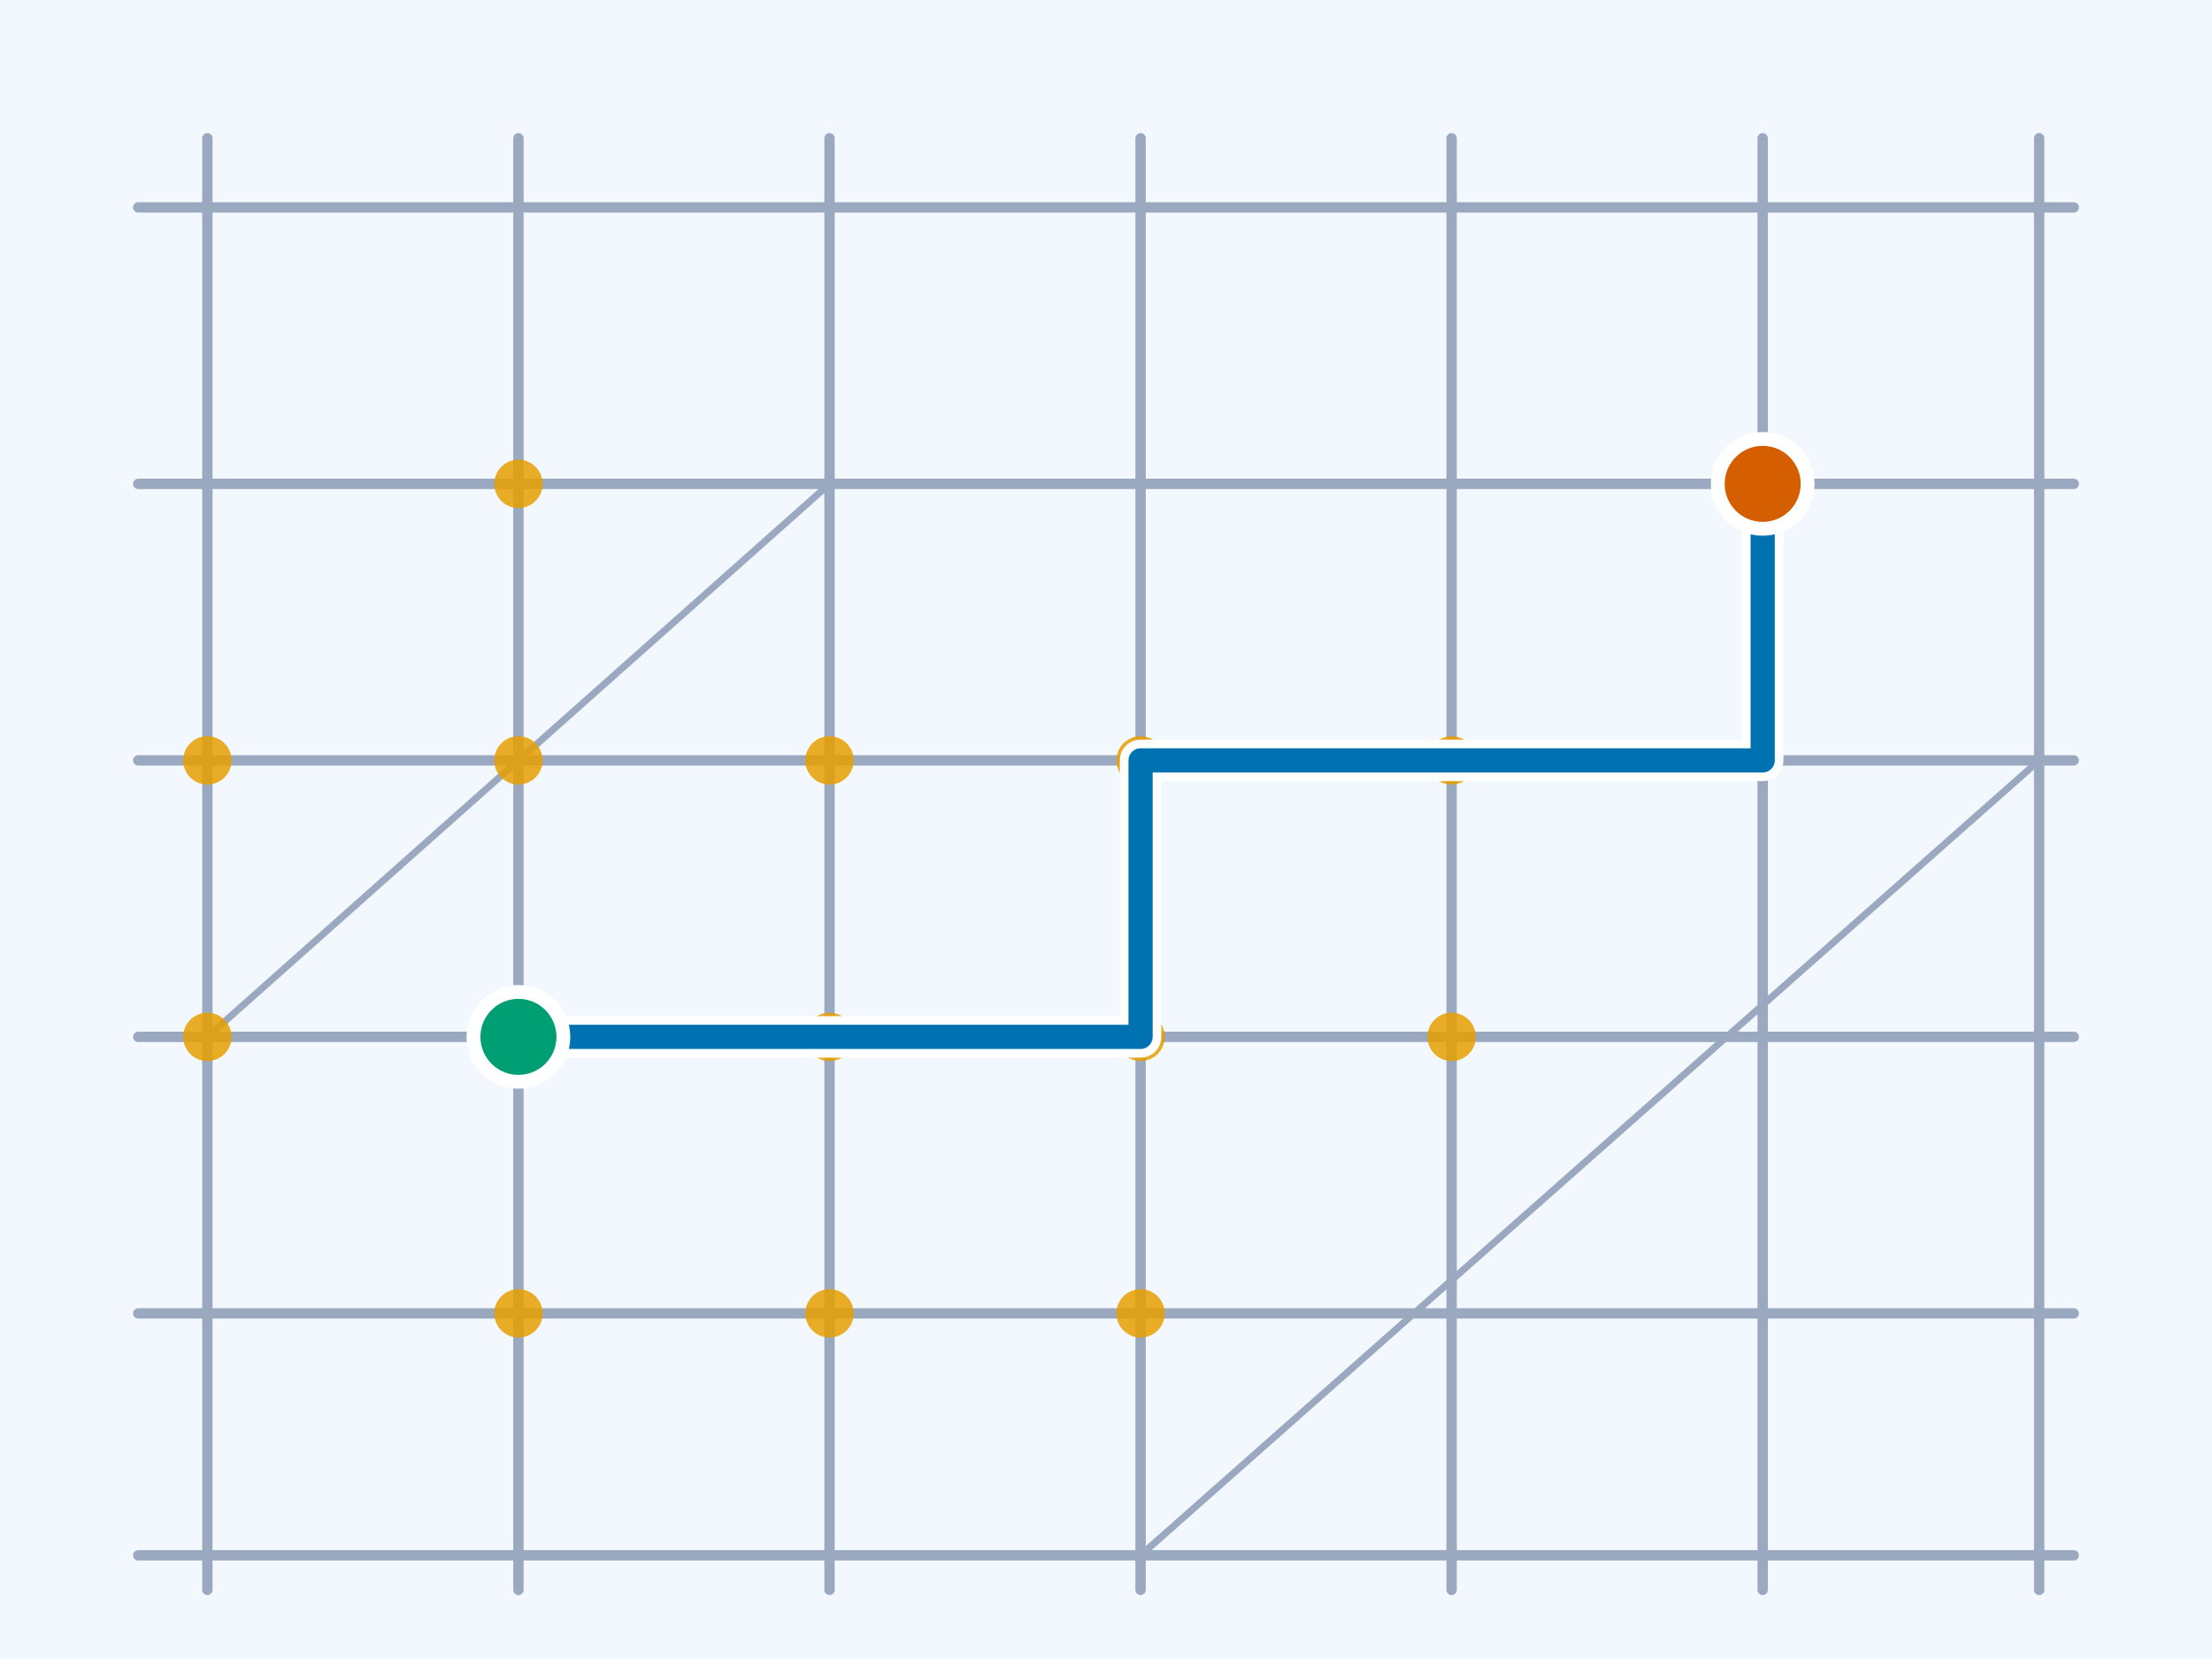
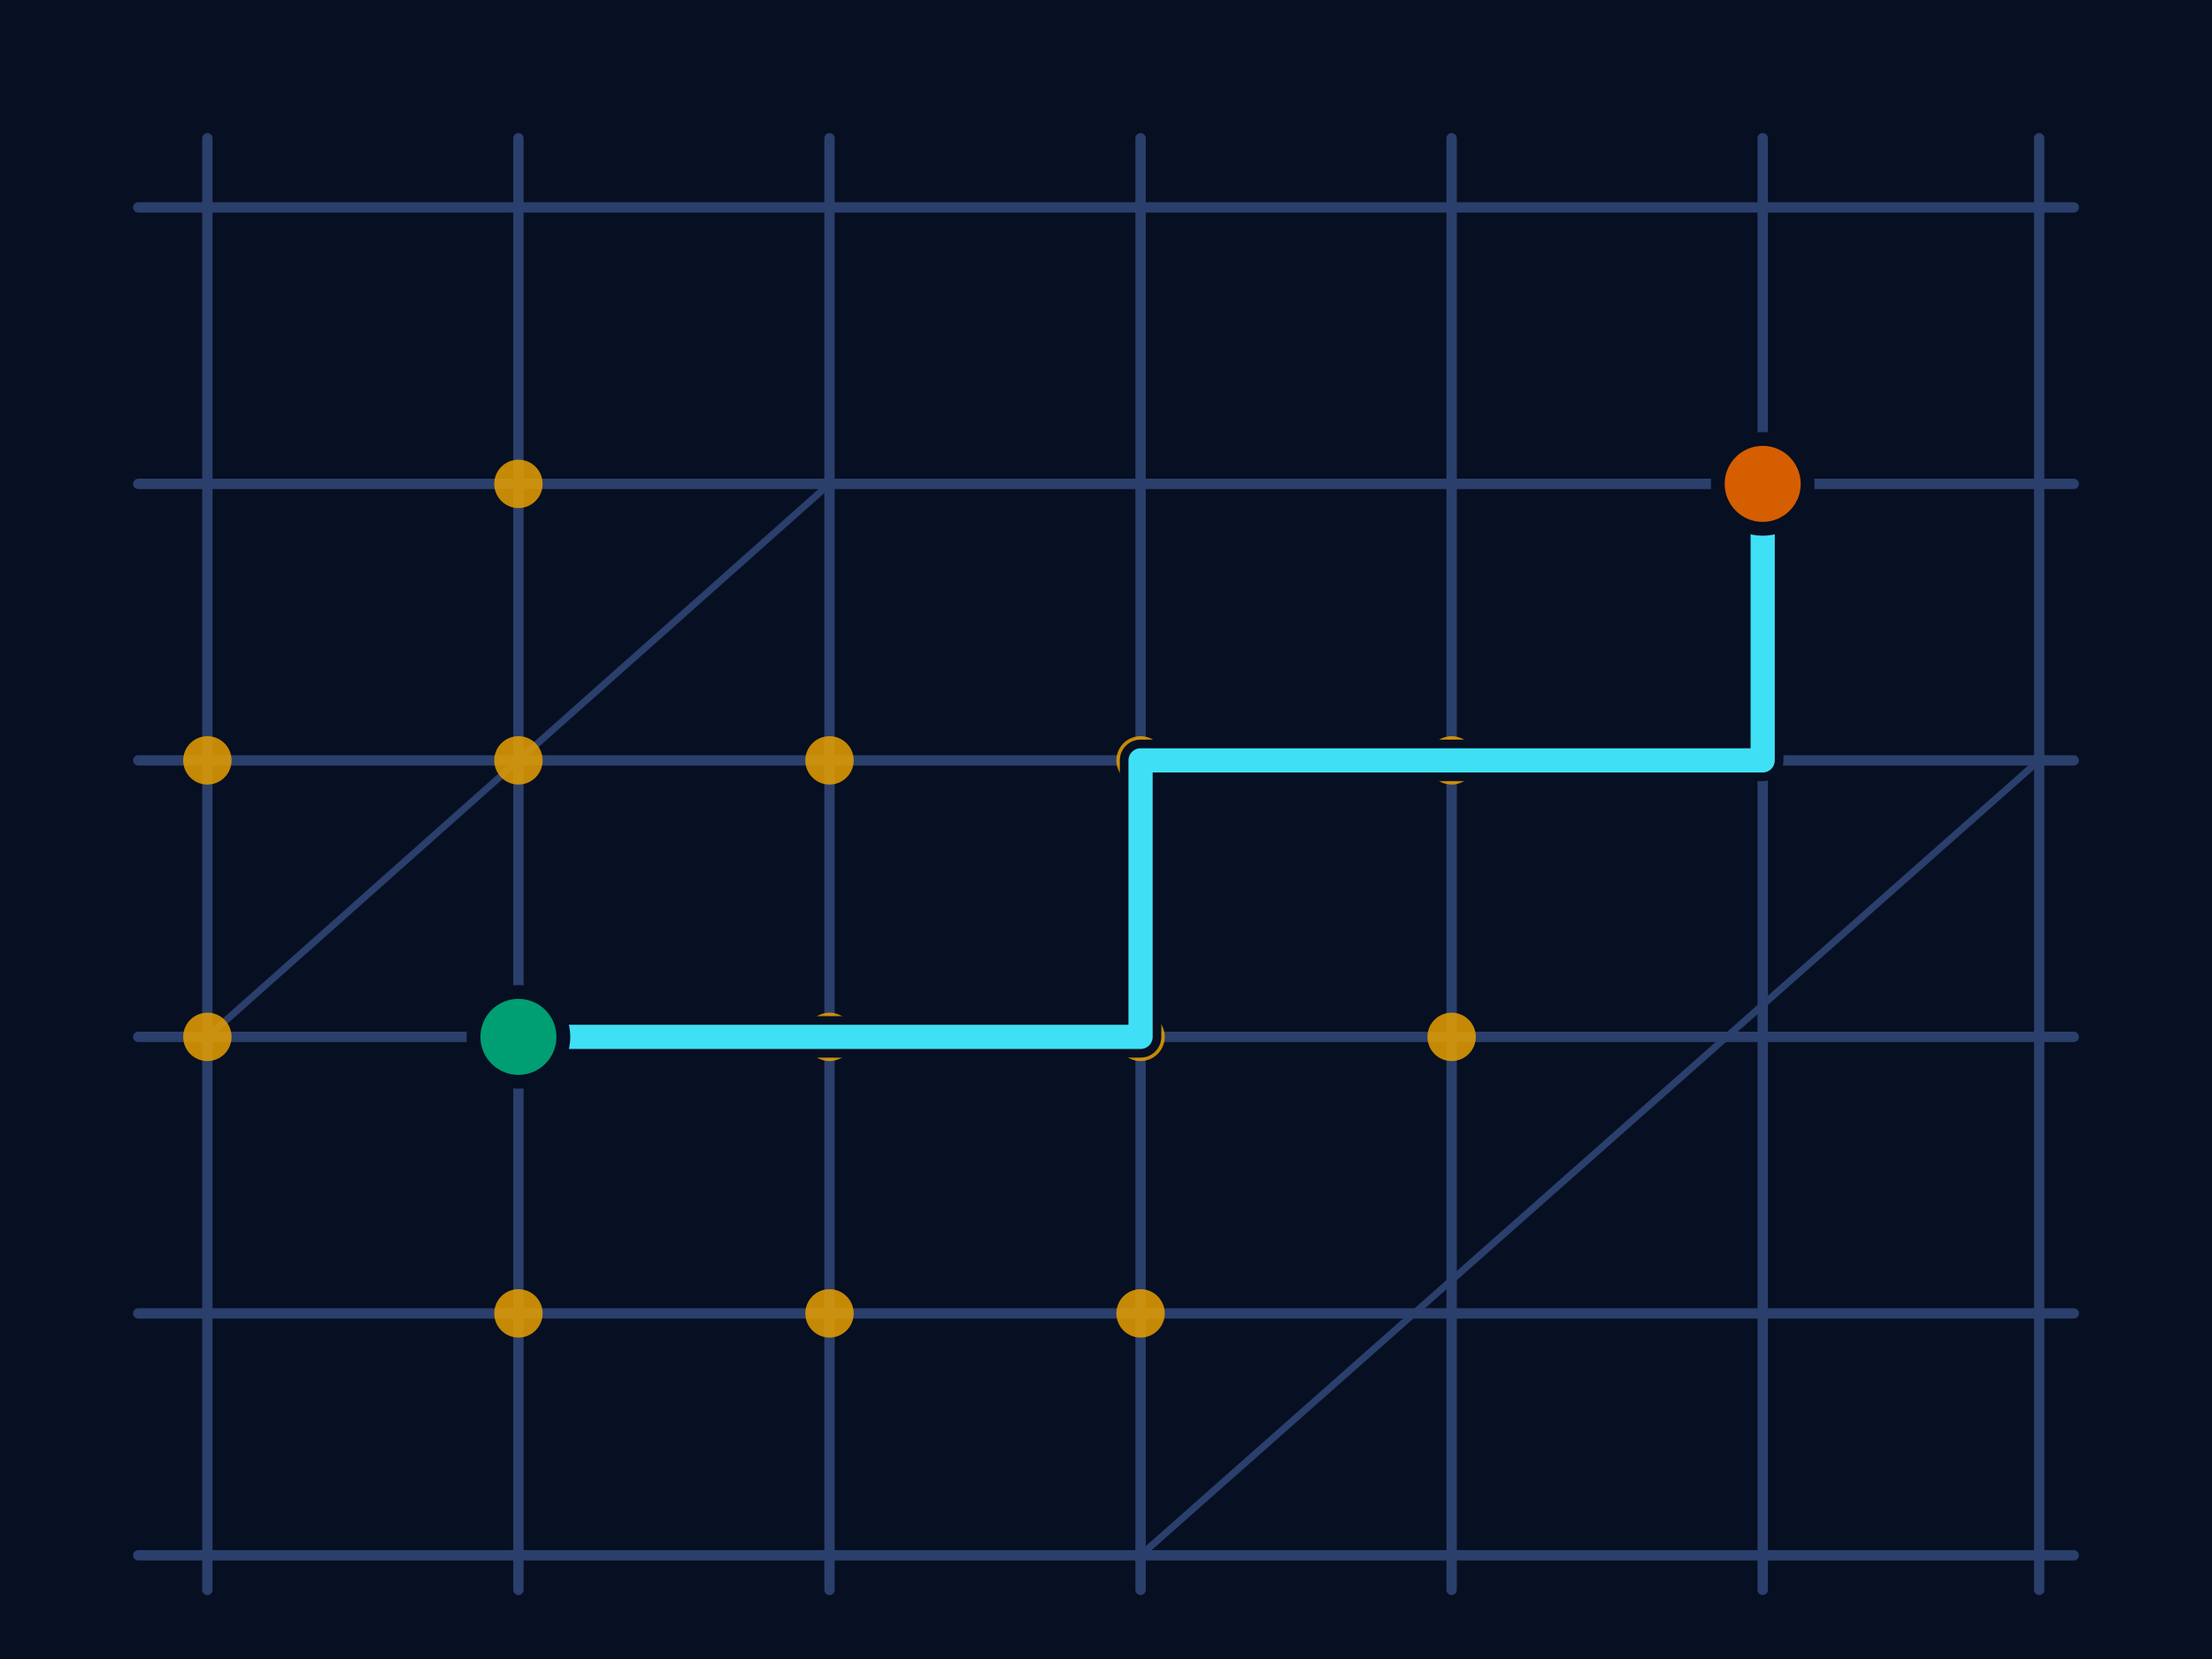
<svg xmlns="http://www.w3.org/2000/svg" viewBox="0 0 640 480" role="img" aria-hidden="true">
-   <rect width="640" height="480" fill="#f3f8ff" />
-   <g stroke="#9aa9bf" stroke-width="3" stroke-linecap="round" fill="none">
+   <rect width="640" height="480" fill="#070f22" />
+   <g stroke="#2a3f6b" stroke-width="3" stroke-linecap="round" fill="none">
    <path d="M40 60H600M40 140H600M40 220H600M40 300H600M40 380H600M40 450H600" />
    <path d="M60 40V460M150 40V460M240 40V460M330 40V460M420 40V460M510 40V460M590 40V460" />
    <path d="M60 300L240 140M330 450L590 220" stroke-width="2" />
  </g>
  <g fill="#e69f00" opacity="0.85">
    <circle cx="150" cy="300" r="7" />
    <circle cx="60" cy="300" r="7" />
    <circle cx="240" cy="300" r="7" />
    <circle cx="150" cy="220" r="7" />
    <circle cx="150" cy="380" r="7" />
    <circle cx="240" cy="220" r="7" />
    <circle cx="60" cy="220" r="7" />
    <circle cx="240" cy="380" r="7" />
    <circle cx="330" cy="300" r="7" />
    <circle cx="330" cy="220" r="7" />
    <circle cx="150" cy="140" r="7" />
    <circle cx="330" cy="380" r="7" />
    <circle cx="420" cy="300" r="7" />
    <circle cx="420" cy="220" r="7" />
  </g>
-   <path d="M150 300H330V220H510V140" fill="none" stroke="#ffffff" stroke-width="12" stroke-linecap="round" stroke-linejoin="round" />
-   <path d="M150 300H330V220H510V140" fill="none" stroke="#0072b2" stroke-width="7" stroke-linecap="round" stroke-linejoin="round" />
-   <circle cx="150" cy="300" r="13" fill="#009e73" stroke="#fff" stroke-width="4" />
-   <circle cx="510" cy="140" r="13" fill="#d55e00" stroke="#fff" stroke-width="4" />
+   <path d="M150 300H330V220H510V140" fill="none" stroke="#070f22" stroke-width="12" stroke-linecap="round" stroke-linejoin="round" />
+   <path d="M150 300H330V220H510V140" fill="none" stroke="#3fe0f5" stroke-width="7" stroke-linecap="round" stroke-linejoin="round" />
+   <circle cx="150" cy="300" r="13" fill="#009e73" stroke="#070f22" stroke-width="4" />
+   <circle cx="510" cy="140" r="13" fill="#d55e00" stroke="#070f22" stroke-width="4" />
</svg>
